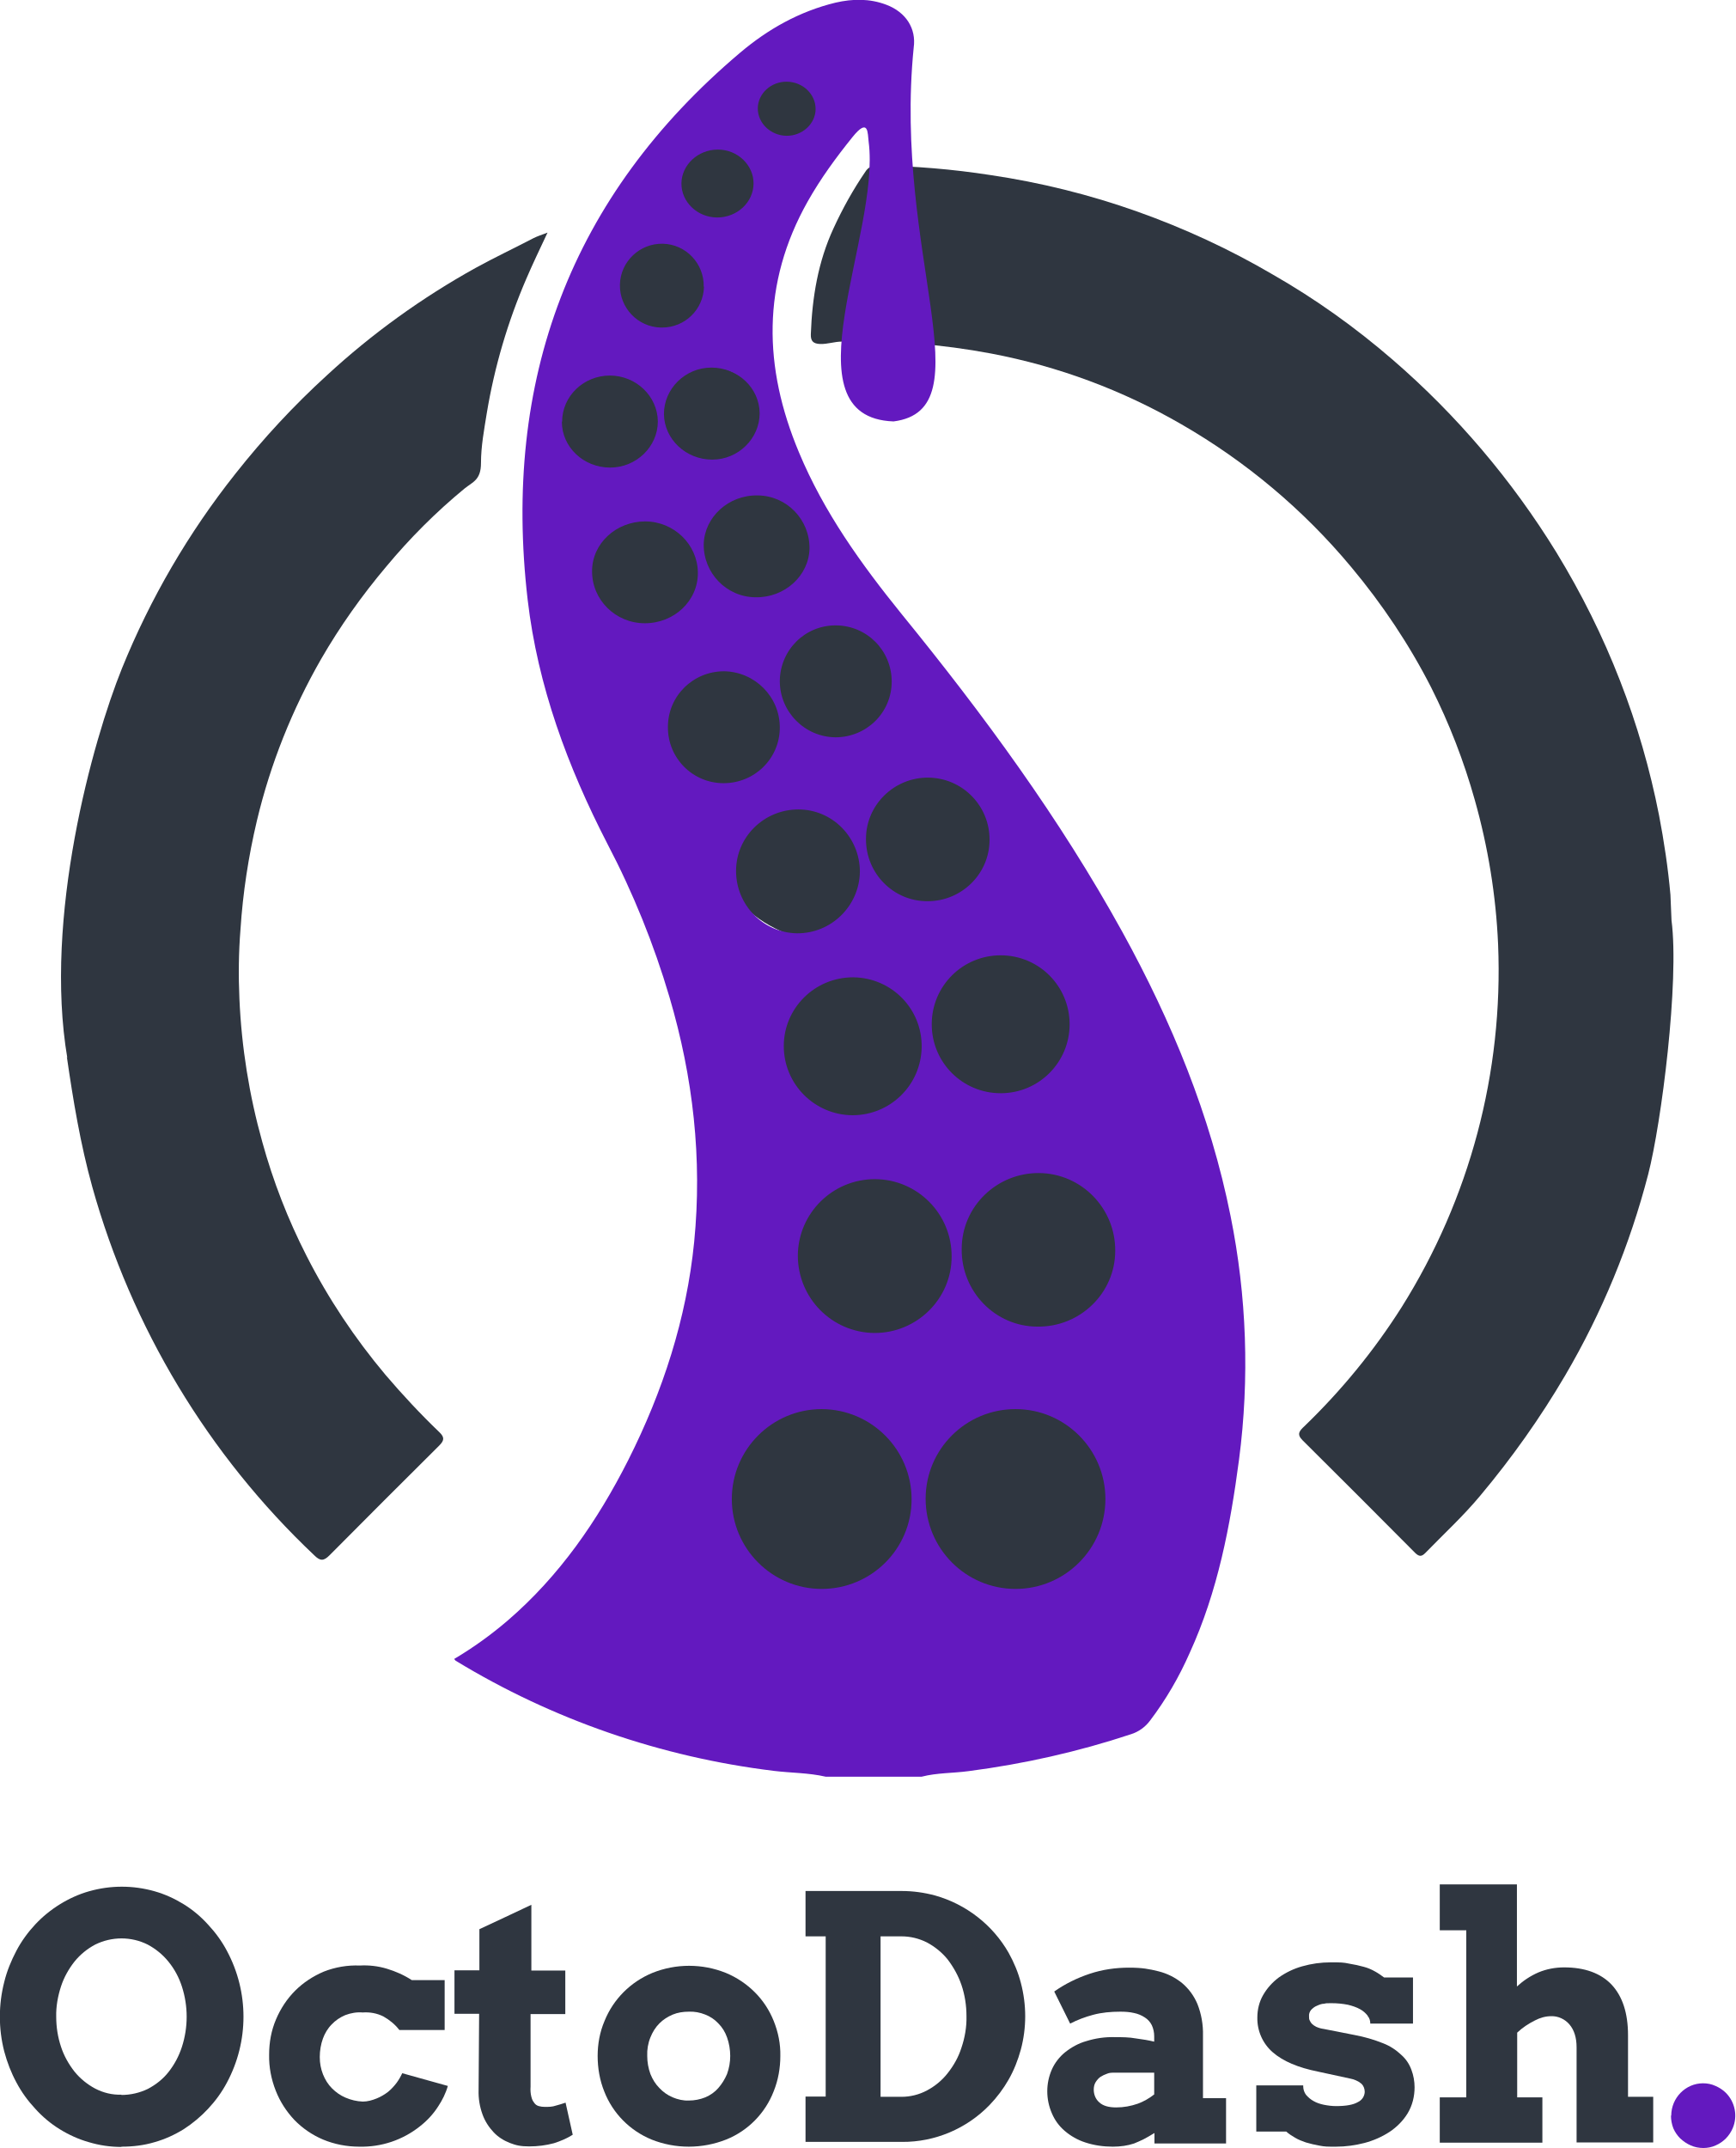
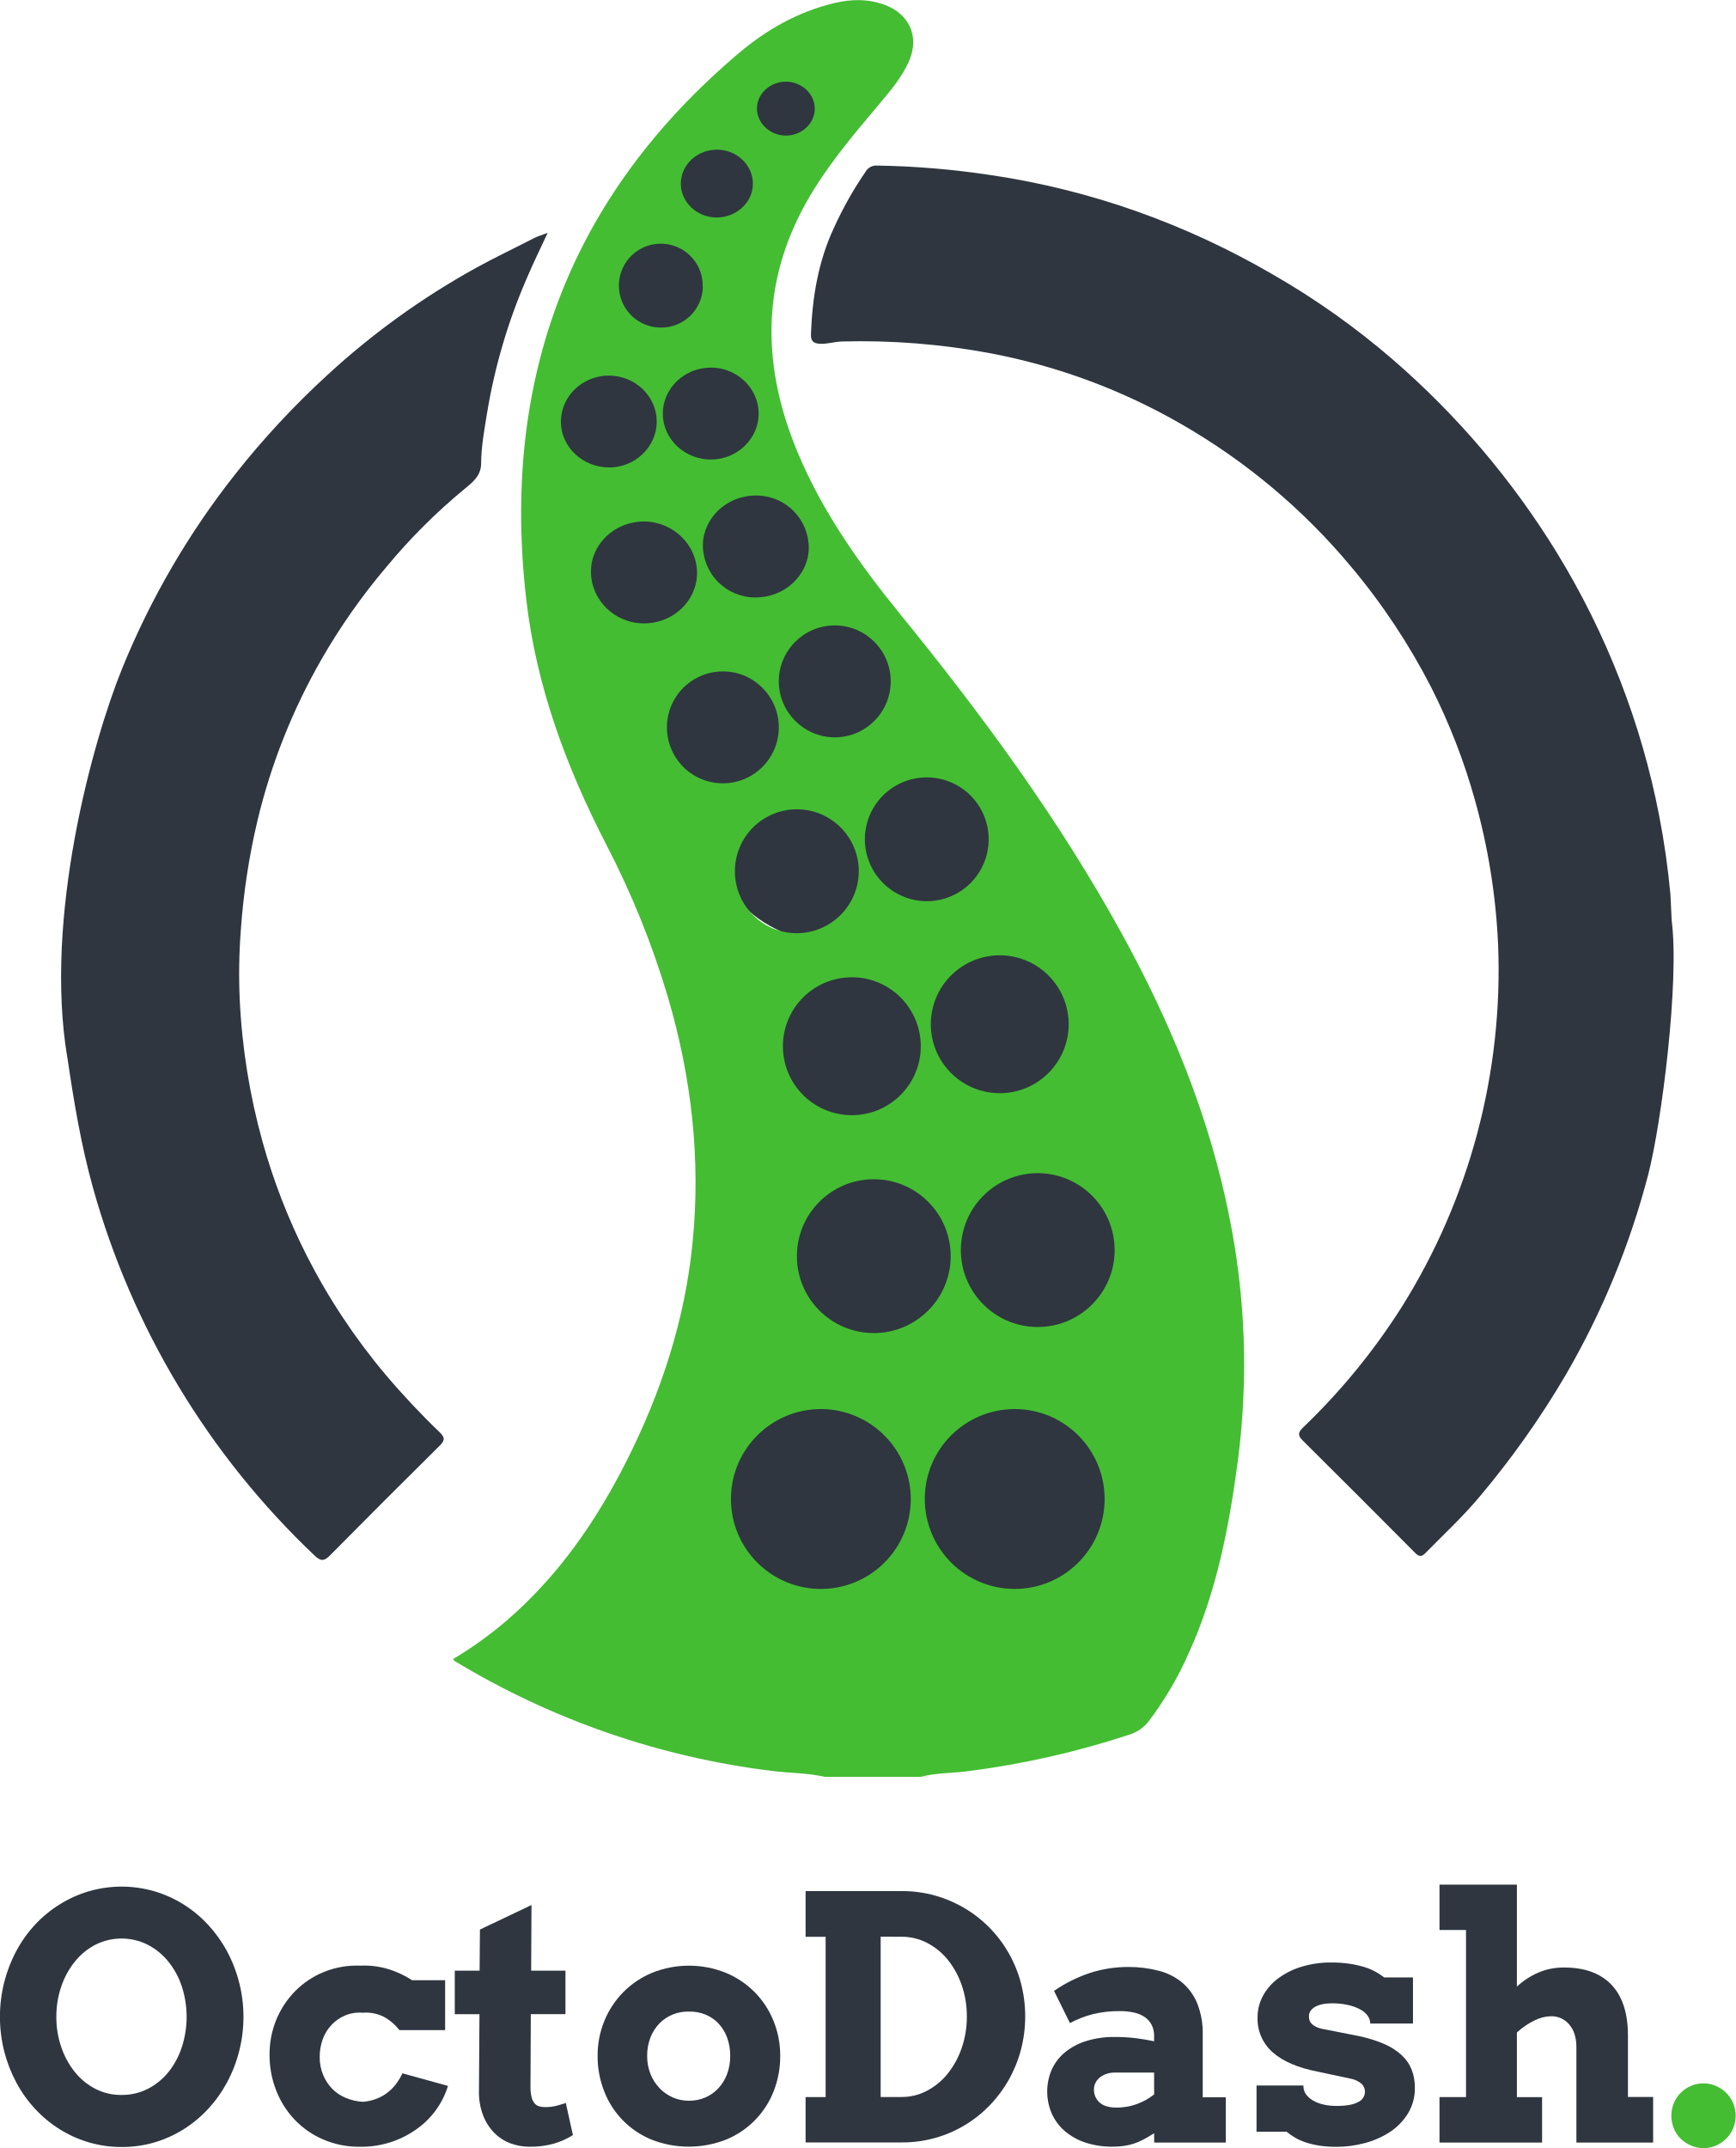
- <svg xmlns="http://www.w3.org/2000/svg" id="Layer_1" version="1.1" viewBox="0 0 654.6 809.9">
-   <defs>
-     <style>
-       .st0 {
-         fill: #2f3640;
-       }
- 
-       .st1 {
-         fill: #6319bf;
-       }
-     </style>
-   </defs>
-   <path class="st0" d="M630.4,347c3,23-3.8,76.5-8.8,95.8-6.9,26.6-17.4,52.1-31.3,75.8-9.4,16-20.1,31.1-32,45.3-6.4,7.7-13.8,14.5-20.8,21.7-1.4,1.4-2.3,1.3-3.7,0-14.2-14.3-28.4-28.5-42.6-42.6-2.3-2.3-1-3.6.7-5.2,14-13.5,26.3-28.5,36.7-44.9,25.7-40.9,38.4-88.5,36.4-136.8-.8-18.5-3.8-36.8-8.8-54.5-4.1-14.6-9.6-28.8-16.4-42.3-8.3-16.3-18.5-31.5-30.2-45.5-18-21.6-39.7-39.8-64-53.8-22.3-12.9-46.5-21.9-71.8-26.7-18.6-3.5-37.4-5-56.3-4.5-2.8,0-5.4,1-8.2.9-2.6-.1-3.6-1.1-3.5-3.7.5-13.8,2.7-27.3,8.6-40,3.4-7.4,7.4-14.6,12-21.3.9-1.5,2.6-2.4,4.3-2.3,14.3.2,28.6,1.4,42.8,3.6,18.9,2.8,37.5,7.4,55.5,13.8,17.7,6.3,34.8,14.2,51,23.7,16.1,9.2,31.2,20,45.2,32.1,24.2,20.9,45,45.4,61.8,72.7,9.4,15.4,17.5,31.6,24,48.4,6.4,16.4,11.3,33.4,14.7,50.7,1.9,9.9,3.4,19.9,4.3,30" />
-   <path class="st0" d="M25.4,399c-9-53,9.5-119.5,20.6-147,10.7-26.4,25.1-51.1,42.8-73.4,10.5-13.3,22-25.7,34.5-37.1,17-15.7,35.9-29.3,56.1-40.5,7.1-3.9,14.5-7.4,21.8-11.2,1.4-.7,2.9-1.2,5.3-2.1-3,6.4-5.6,11.8-8,17.4-7,16.2-12,33.2-14.9,50.6-1,6.3-2.2,12.5-2.2,18.9s-3.1,7.1-6.2,9.6c-10.7,8.8-20.6,18.7-29.5,29.4-9.2,10.9-17.5,22.6-24.6,34.9-10.9,19-19.1,39.5-24.2,60.9-3.2,13.5-5.3,27.2-6.2,41-.7,8.7-.8,17.5-.4,26.3.8,18.2,3.7,36.3,8.6,53.8,4.1,14.9,9.7,29.3,16.7,43,8.2,16.1,18.2,31.1,29.8,44.9,6.4,7.5,13.2,14.8,20.3,21.6,2.1,2,1.8,3.2-.1,5.1-13.8,13.7-27.6,27.5-41.3,41.3-2.2,2.2-3.5,2.3-5.8,0-40-37.8-68.9-85.9-83.7-138.9-4.5-16.2-7.2-32.6-9.6-49.1" />
-   <path class="st0" d="M311.4,49.2c0,7.6-6.9,3.9-15.1,3.8s-14.9,3.6-14.8-4,6.9-23.9,15.1-23.8,14.9,16.4,14.8,24Z" />
-   <path class="st0" d="M343.5,611c-51.3,0-84.1-20-84.1-51.4s37.9-44.6,92-44.6,78,21.7,78,52.6-38.7,43.4-85.9,43.4Z" />
-   <path class="st0" d="M361.4,431c47.1,0,78.1,16,78.1,40.2s-32.9,37.8-83,37.8-75-16.5-75-41,33.6-37,79.9-37Z" />
-   <path class="st0" d="M281.4,386.7c0-23.4,26.7-40.5,64.9-40.7,32.1-.1,67,18.1,63.9,42.6-2.9,23.5-26.5,38.4-67.6,38.4s-61.2-16.3-61.2-40.3h0Z" />
-   <path class="st0" d="M382,319.7c4.4,18.7-25.6,39.6-55.5,38.2-33.6-1.6-55.1-15.6-55-39.5,0-22.6,22.3-37.4,56.2-37.4s54.3,15.4,54.3,38.7h0Z" />
-   <path class="st0" d="M291.8,302c-31,0-50.4-14.4-50.4-37.3s20.3-35.7,52.6-35.7,50.4,14.4,50.4,37.3-20.2,35.7-52.6,35.7h0Z" />
-   <path class="st0" d="M262.5,244c-29.2,0-48.1-13-48.1-32.9s18.2-32.1,48.7-32.1,47.4,13.3,47.3,33.5c0,19.4-18.6,31.5-47.9,31.5Z" />
-   <path class="st0" d="M290.4,159.2c0,14.6-16.9,23.9-43.1,23.8-24.5,0-41-9.8-40.9-24.2,0-14.6,16.9-23.9,43.1-23.8,24.5,0,41,9.8,40.9,24.2Z" />
-   <path class="st0" d="M251,128c-12.9,0-19.6-7.5-19.6-21.7s6.7-21.4,20.8-21.3c12.6,0,19.3,7.8,19.2,22.2-.1,13.7-7.2,20.9-20.4,20.8Z" />
-   <path class="st0" d="M271.3,85.2c-12.1,0-17-12.4-16.7-20.6.2-7.3,7.3-11.5,18.9-11.2,10.7.2,17,4.6,16.9,12,0,8-7.3,20-19.1,19.9h0Z" />
-   <path class="st1" d="M464.1,458.5c-7.6-38-22.2-73.3-40.8-107.1-23.6-42.8-52.4-82-83.2-119.8-15.3-18.9-29.4-38.5-38.8-61.1-13.4-32-14.1-63.6,3.3-94.5,4.9-8.7,10.7-16.6,16.9-24.3s5.7-1.3,6.1,1.7c4.6,34.9-31.8,104,9.4,105.5,35-4.5-.2-63.3,7.6-141h0c1-7.1-2.9-13.3-10.3-16.1-6.3-2.4-12.7-2.3-19.2-.8-13.6,3.3-25.5,10-36,18.9-64,54.1-89.7,123.5-80.1,206.2,3.8,32.6,15.1,63,30.1,92.1,9.7,18.5,17.5,37.8,23.4,57.8,8.9,30.2,12.4,60.9,9.3,92.3-2.9,29-11.8,56.3-24.9,82.3-11.6,22.9-25.9,43.6-45.4,60.4-6.3,5.4-13.1,10.3-20.2,14.5.3.4.4.6.6.7,36.5,22.2,77.4,36.3,119.9,41.5,6.5.8,13.1.7,19.6,2.2h36.2c5.8-1.5,11.8-1.3,17.7-2.1,20.8-2.7,41.3-7.3,61.2-13.9,2.9-.9,5.4-2.7,7.2-5.1,6-7.9,11-16.5,15-25.6,10.6-23.2,15.3-47.9,18.6-72.9,4-30.6,2.9-61.6-3.2-91.8ZM403.4,386.2c0,14.3-11.5,25.9-25.8,26h-.2c-14.4,0-26-11.6-26-26s11.6-26,26-26,26,11.6,26,26ZM350.1,293.2c12.8.1,23.2,10.6,23.1,23.5,0,12.8-10.6,23.2-23.5,23.1h0c-12.8,0-23.1-10.5-23.1-23.3v-.2c0-12.8,10.6-23.2,23.5-23.1ZM321.7,368.5h.2c14.4.2,25.9,11.9,25.7,26.3-.2,14.3-11.8,25.7-26.1,25.7-14.3-.1-25.9-11.7-25.9-26.1,0-14.3,11.7-25.9,26.1-25.9ZM277.6,328.4c0-12.9,10.6-23.2,23.5-23.2,12.9,0,23.2,10.6,23.2,23.5-.2,12.9-10.8,23.3-23.7,23.2-12.8-.2-23-10.7-23-23.5ZM336.3,257c0,11.7-9.5,21-21.2,21h0c-11.6-.1-21-9.6-21-21.2.1-11.7,9.5-21.1,21.2-21s21,9.5,21,21.2ZM305.3,206.8c-.2,10.3-9.4,18.6-20.3,18.4h-.1c-10.9-.1-19.6-9.1-19.5-20,.3-10.3,9.4-18.6,20.3-18.4h.1c10.9.1,19.6,9.1,19.5,20ZM250.4,156.1c0-9.5,8-17.5,17.9-17.5,10,0,18.1,7.7,18.2,17.2,0,9.5-8,17.5-17.9,17.5s-18.1-7.7-18.2-17.2ZM296.8,30.8c6,.1,10.8,4.7,10.8,10.3s-5.1,10.2-11,10.1c-5.9-.1-10.8-4.7-10.8-10.3s5-10.2,11-10.1ZM270.8,56.4h0c7.4,0,13.5,5.9,13.4,12.9-.1,7-6.2,12.7-13.7,12.7s-13.6-5.9-13.5-12.9,6.3-12.7,13.7-12.7ZM250,91.9c8.7.2,15.6,7.5,15.4,16.2h.1c-.2,8.6-7.2,15.4-15.8,15.4h-.5c-8.7-.2-15.6-7.5-15.4-16.2s7.5-15.6,16.2-15.4ZM212,159c0-9.6,8.1-17.4,18-17.4s18,7.8,18.1,17.3c0,9.5-8.1,17.4-18,17.4h0c-10,0-18.2-7.7-18.2-17.3ZM223.3,215.3c0-10.4,9.1-18.7,20-18.7h0c10.9,0,19.8,8.7,19.9,19.3.1,10.6-8.9,19.1-20,19.1s-20-8.9-19.9-19.7ZM251.9,274.1c0-11.7,9.5-21,21.2-21h0c11.6.2,21,9.6,21,21.2,0,11.7-9.5,21-21.2,21-11.7,0-21.1-9.5-21-21.2ZM309.9,599.1c-18.7,0-33.9-15.2-33.9-33.9s15.2-33.9,33.9-33.9h0c18.8.1,33.9,15.3,33.9,34s-15.2,33.8-33.9,33.8ZM329.7,502.6h0c-16-.2-28.8-13.2-28.8-29.2.1-16,13.2-28.9,29.2-28.8,16,.1,28.9,13.2,28.8,29.2,0,16-13.2,28.9-29.2,28.8ZM383,599.1h0c-18.8,0-33.9-15.3-33.9-34s15.2-33.8,33.9-33.8,33.9,15.2,33.9,33.9-15.2,33.9-33.9,33.9ZM391.3,500.2c-16,0-28.8-13.3-28.6-29.3,0-16,13.3-28.8,29.3-28.6,15.9.2,28.7,13.3,28.6,29.3,0,16-13.3,28.8-29.3,28.6Z" />
-   <path class="st0" d="M45.8,809.5c-4.2,0-8.3-.6-12.3-1.8-3.9-1.1-7.6-2.8-11-4.9-3.4-2.1-6.5-4.7-9.2-7.7-2.8-3-5.2-6.3-7.1-9.9-2-3.7-3.5-7.6-4.6-11.7-2.2-8.6-2.2-17.6,0-26.2,1-4.1,2.6-8,4.6-11.8,1.9-3.6,4.3-6.9,7.1-9.9,2.7-2.9,5.9-5.5,9.3-7.6s7.1-3.8,11-4.9c8.1-2.3,16.6-2.3,24.7,0,3.9,1.1,7.6,2.8,11,4.9,3.4,2.1,6.5,4.7,9.2,7.7,2.8,3,5.2,6.3,7.1,9.9,8.3,15.5,8.3,34.1,0,49.6-1.9,3.6-4.3,6.9-7.1,9.9-2.7,2.9-5.8,5.5-9.2,7.7-3.4,2.1-7.1,3.8-11,4.9-4,1.2-8.2,1.7-12.4,1.7h-.1ZM45.8,789.9c3.5,0,6.9-.8,10-2.3,3-1.6,5.7-3.7,7.8-6.4,2.2-2.8,3.9-6,5-9.4,2.4-7.4,2.4-15.4,0-22.8-1.1-3.4-2.8-6.6-5.1-9.4-2.1-2.6-4.8-4.8-7.8-6.4-6.2-3.1-13.5-3.1-19.8,0-3,1.6-5.6,3.7-7.8,6.4-2.2,2.8-4,6-5.1,9.4-1.2,3.7-1.9,7.6-1.8,11.4,0,3.9.6,7.7,1.8,11.3,1.1,3.4,2.9,6.6,5.1,9.4,2.1,2.6,4.8,4.8,7.8,6.4,3.1,1.6,6.4,2.4,9.9,2.3h0Z" />
-   <path class="st0" d="M150.6,765.4c-1.6-2.1-3.7-3.8-6-5.1-2.4-1.2-5.1-1.7-7.8-1.5-2.2-.2-4.5.2-6.6,1-1.9.8-3.7,2-5.1,3.5-1.5,1.5-2.6,3.4-3.3,5.3-.8,2.2-1.2,4.6-1.2,7s.4,4.4,1.2,6.5c.8,2,1.9,3.8,3.4,5.3s3.2,2.7,5.1,3.5c2.1.9,4.2,1.4,6.5,1.5,1.8,0,3.6-.5,5.3-1.2,1.5-.6,3-1.5,4.3-2.5,1.2-1,2.3-2.2,3.2-3.4.8-1.1,1.5-2.3,2.1-3.6l17.2,4.8c-.8,2.8-2.1,5.4-3.7,7.8-1.8,2.8-4.1,5.3-6.8,7.4-6.5,5.2-14.6,7.9-22.9,7.7-4.7,0-9.4-.9-13.7-2.7-4-1.7-7.7-4.2-10.8-7.4-3-3.2-5.4-6.9-7-11-1.7-4.3-2.6-8.9-2.5-13.6,0-4.6.8-9.1,2.6-13.3,1.7-4,4.1-7.7,7.2-10.8s6.8-5.5,10.8-7.2c4.3-1.7,9-2.5,13.6-2.3,3.4-.2,6.9.2,10.2,1.2s6.5,2.4,9.4,4.3h12.4v18.8h-17.2.1Z" />
-   <path class="st0" d="M200.3,743h12.9v16.4h-13.1v27.4c-.1,1.3,0,2.6.3,3.8s.6,1.6,1.1,2.3c.4.6,1,1,1.7,1.2s1.5.3,2.3.3c1.4,0,2.8,0,4.2-.5,1.2-.3,2.4-.7,3.6-1.1l2.7,12.1c-2.2,1.4-4.6,2.4-7.1,3.2-3,.8-6.1,1.2-9.3,1.2s-5-.4-7.3-1.3c-2.3-.9-4.4-2.2-6.1-4-1.8-1.9-3.3-4.2-4.2-6.7-1.1-3-1.6-6.1-1.5-9.3l.2-28.7h-9.3v-16.4h9.4v-15.5c.1,0,19.6-9.2,19.6-9.2v24.8h0Z" />
-   <path class="st0" d="M225.4,775.2c0-4.5.8-9,2.6-13.2,3.3-8.2,9.8-14.7,18-18.1,8.9-3.6,18.9-3.6,27.8,0,4.1,1.7,7.8,4.2,10.9,7.3s5.5,6.8,7.1,10.8c1.7,4.2,2.6,8.7,2.5,13.2,0,4.5-.8,9.1-2.5,13.3-3.2,8.3-9.7,14.9-17.9,18.2-9.1,3.6-19.2,3.6-28.2,0-8.2-3.4-14.6-9.9-17.8-18.1-1.7-4.2-2.5-8.8-2.5-13.4ZM244.1,775.2c0,2.3.4,4.6,1.2,6.8.8,2,1.9,3.8,3.4,5.3,1.4,1.5,3.1,2.7,5,3.5s4,1.3,6.1,1.2c2.1,0,4.2-.4,6.2-1.2,1.9-.8,3.6-2,4.9-3.5,1.4-1.6,2.5-3.4,3.3-5.3.8-2.2,1.2-4.5,1.2-6.8s-.4-4.8-1.2-7c-.7-2-1.8-3.8-3.3-5.3-1.4-1.5-3.1-2.6-4.9-3.3-2-.8-4.1-1.2-6.2-1.1-2.1,0-4.2.3-6.1,1.1-1.9.8-3.6,1.9-5,3.3-1.5,1.5-2.6,3.3-3.4,5.3-.9,2.2-1.3,4.6-1.2,7h0Z" />
-   <path class="st0" d="M303.8,713h36.4c4.2,0,8.4.6,12.5,1.7,11.7,3.3,21.7,11.1,27.7,21.6,2,3.6,3.6,7.4,4.6,11.3,2.2,8.3,2.2,17,0,25.2-1.1,4-2.6,7.8-4.6,11.3s-4.4,6.7-7.2,9.6c-8.6,8.9-20.6,14-33,13.9h-36.4v-17.1h7.6v-60.4h-7.6v-17.2h0ZM332.1,730.2v60.4h7.9c3.3,0,6.6-.8,9.6-2.4,3-1.6,5.7-3.8,7.8-6.5,2.3-2.9,4.1-6.1,5.2-9.6,1.3-3.8,2-7.9,1.9-11.9,0-4-.6-8-1.9-11.8-1.2-3.5-3-6.7-5.2-9.6-2.1-2.6-4.8-4.8-7.8-6.4-3-1.5-6.2-2.3-9.6-2.3h-7.9Z" />
-   <path class="st0" d="M435.3,804.3c-1.5.9-2.8,1.7-4,2.3s-2.4,1.1-3.6,1.6c-1.2.4-2.5.7-3.8.9-1.4.2-2.8.3-4.2.3-3.5,0-7.1-.5-10.4-1.6-2.8-.9-5.5-2.4-7.8-4.4-2.1-1.8-3.7-4-4.8-6.6-2.3-5.3-2.3-11.3,0-16.5,1.1-2.5,2.9-4.8,5-6.5,2.4-1.9,5.1-3.4,8-4.2,3.5-1.1,7.1-1.6,10.7-1.5,2.7,0,5.4,0,8.1.5,2.4.3,4.7.7,6.8,1.2v-2c0-1.5-.3-2.9-.9-4.2-.6-1.2-1.5-2.2-2.6-2.9-1.2-.8-2.6-1.4-4.1-1.7-1.7-.4-3.4-.5-5.2-.5-3.5,0-7,.3-10.3,1.2-3,.8-5.9,1.9-8.6,3.3l-6-12.1c4.1-2.9,8.6-5.1,13.4-6.7,4.8-1.6,9.8-2.3,14.8-2.3s7.6.5,11.2,1.4c3.2.8,6.2,2.3,8.8,4.4,2.5,2.1,4.5,4.8,5.8,7.9,1.5,3.8,2.2,7.8,2.1,11.9v23.6h8.7v17.1h-27v-3.9h-.1ZM421,794.6c2.8,0,5.5-.5,8.1-1.4,2.2-.8,4.3-2,6.2-3.5v-8.2h-15c-1,0-1.9,0-2.8.4-.9.3-1.7.7-2.5,1.2-.7.5-1.3,1.2-1.8,2s-.7,1.8-.7,2.8c0,1.8.7,3.6,2.1,4.8,1.4,1.3,3.5,1.9,6.4,1.9h0Z" />
-   <path class="st0" d="M515.8,760c-.8-1-1.7-1.8-2.8-2.4-1.4-.8-3-1.3-4.6-1.7-2-.4-4.1-.6-6.2-.6s-1.9,0-2.8.2c-1,0-1.9.4-2.8.8-.8.3-1.5.9-2.1,1.5-.6.7-.9,1.6-.8,2.5,0,.5,0,1,.2,1.4.2.5.5.9.8,1.3.5.5,1.1.9,1.7,1.2.9.4,1.9.7,2.8.8l11.7,2.3c3.7.7,7.2,1.7,10.7,3.1,2.6,1,4.9,2.5,6.9,4.4,1.7,1.5,3,3.4,3.8,5.6.8,2.1,1.2,4.4,1.2,6.6,0,3.4-.8,6.8-2.6,9.8-1.7,2.8-4.1,5.2-6.8,7-2.9,1.9-6.1,3.3-9.5,4.2-3.5.9-7.1,1.4-10.7,1.4s-4.2,0-6.3-.4c-1.7-.3-3.4-.7-5.1-1.2-1.4-.5-2.8-1-4.1-1.8-1.2-.7-2.3-1.4-3.3-2.3h-11.3v-17.4h17.7v.4c0,1.1.4,2.3,1.1,3.2.8.9,1.7,1.7,2.8,2.3,1.2.7,2.5,1.1,3.9,1.4,1.5.3,3.1.5,4.6.5,3.8,0,6.5-.5,8.2-1.5,1.5-.7,2.5-2.1,2.6-3.8,0-1.2-.4-2.3-1.2-3.1-1.3-1.1-2.8-1.7-4.4-2l-12-2.6c-7.5-1.5-13.2-3.9-17.1-7.3-3.8-3.3-5.9-8.1-5.8-13.1,0-3,.7-5.9,2.2-8.5s3.5-4.8,5.9-6.6c2.7-1.9,5.6-3.3,8.8-4.2,3.5-1,7.1-1.5,10.8-1.5s4.7,0,7,.5c1.9.3,3.7.7,5.5,1.2,1.5.4,2.9,1,4.3,1.8,1.1.6,2.2,1.4,3.3,2.2h10.9v17.4h-16.1c0-1.1-.3-2.1-1-2.9h0Z" />
-   <path class="st0" d="M542.9,710.5h29.2v38.5c2.4-2.2,5.1-4,8.1-5.3,3.1-1.3,6.4-1.9,9.7-1.9,7.8,0,13.8,2.2,17.9,6.5,4.1,4.4,6.2,10.7,6.2,19.1v23.2h9.5v17.2h-28.9v-35.9c0-3.6-.9-6.5-2.7-8.6-1.7-2-4.3-3.2-6.9-3.1-2.1,0-4.2.6-6.1,1.6-2.4,1.2-4.7,2.7-6.7,4.6v24.4h9.5v17.1h-38.7v-17.1h10v-63h-10v-17.3h0Z" />
-   <path class="st1" d="M630.3,797.7c0-6.7,5.4-12.2,12-12.2h0c1.6,0,3.2.3,4.7,1,1.4.6,2.8,1.5,3.9,2.6,3.5,3.5,4.5,8.8,2.6,13.3-.6,1.4-1.5,2.8-2.6,3.9-1.1,1.1-2.4,2-3.8,2.6-1.5.7-3.1,1-4.7,1s-3.3-.3-4.8-1c-1.4-.6-2.7-1.5-3.9-2.6-1.1-1.1-2-2.4-2.6-3.8-.6-1.5-.9-3.2-.9-4.8h0Z" />
+ <svg xmlns="http://www.w3.org/2000/svg" viewBox="0 0 654.56 809.86">
+   <path fill="#2f3640" d="M634.56,347c3,23-3.82,76.48-8.84,95.84a301.46,301.46,0,0,1-31.26,75.8,332,332,0,0,1-32,45.26c-6.41,7.74-13.8,14.55-20.83,21.71-1.4,1.43-2.33,1.33-3.69,0Q516.67,564.21,495.3,543c-2.34-2.31-1-3.6.67-5.2a243.43,243.43,0,0,0,36.73-44.93A238.91,238.91,0,0,0,569.1,356.1a241.7,241.7,0,0,0-8.76-54.54,232.51,232.51,0,0,0-16.41-42.3,243.63,243.63,0,0,0-30.22-45.54,237.26,237.26,0,0,0-64-53.77,229.8,229.8,0,0,0-71.79-26.7,264.82,264.82,0,0,0-56.3-4.5c-2.76.06-5.39,1-8.19.86-2.63-.1-3.57-1.1-3.47-3.65.52-13.85,2.73-27.34,8.64-40a138.16,138.16,0,0,1,12-21.28,4.62,4.62,0,0,1,4.31-2.26A319.27,319.27,0,0,1,377.67,66,292.64,292.64,0,0,1,433.2,79.82a303.22,303.22,0,0,1,51,23.7,289.28,289.28,0,0,1,45.21,32.06,311.82,311.82,0,0,1,61.76,72.65,299.59,299.59,0,0,1,24,48.44,294.81,294.81,0,0,1,14.65,50.73,299.91,299.91,0,0,1,4.29,30" transform="translate(-4.13)" />
+   <path fill="#2f3640" d="M29.56,399c-9-53,9.49-119.52,20.65-147A301.14,301.14,0,0,1,93,178.58a317.5,317.5,0,0,1,34.51-37.11A288.52,288.52,0,0,1,183.64,101c7.15-3.94,14.52-7.41,21.76-11.16,1.39-.72,2.93-1.16,5.28-2.06-3,6.38-5.63,11.83-8,17.4a214.85,214.85,0,0,0-14.87,50.59c-1,6.28-2.21,12.54-2.23,18.92,0,4.57-3.08,7.07-6.16,9.57a219.87,219.87,0,0,0-29.46,29.37,233.45,233.45,0,0,0-24.57,34.93,229,229,0,0,0-24.17,60.88,256.44,256.44,0,0,0-6.25,41,217.18,217.18,0,0,0-.44,26.29,242.77,242.77,0,0,0,8.63,53.81,233,233,0,0,0,16.71,43,235.79,235.79,0,0,0,29.82,44.92A285.32,285.32,0,0,0,170,540.06c2.13,2.05,1.8,3.17-.12,5.07q-20.76,20.54-41.3,41.3c-2.15,2.17-3.48,2.31-5.78.09A303.25,303.25,0,0,1,39.14,447.64c-4.49-16.16-7.21-32.6-9.63-49.14" transform="translate(-4.13)" />
+   <path fill="#2f3640" d="M315.48,49.2c-.07,7.62-6.88,3.86-15.06,3.8s-14.9,3.56-14.83-4.05,6.93-23.86,15.08-23.8S315.55,41.57,315.48,49.2Z" transform="translate(-4.13)" />
+   <path fill="#2f3640" d="M347.68,611c-51.34,0-84.12-20-84.11-51.4,0-26.24,37.92-44.61,92.05-44.6,45.78,0,78,21.73,77.95,52.56C433.53,591.46,394.91,611,347.68,611Z" transform="translate(-4.13)" />
+   <path fill="#2f3640" d="M365.49,431c47.08,0,78.09,16,78.08,40.22,0,22.82-32.91,37.8-83,37.78-44.81,0-75-16.52-75-41C285.59,446.56,319.2,431,365.49,431Z" transform="translate(-4.13)" />
+   <path fill="#2f3640" d="M285.56,386.69c0-23.36,26.74-40.55,64.89-40.69,32.07-.12,67,18.07,63.92,42.6-2.92,23.46-26.52,38.42-67.6,38.4C310.33,427,285.56,410.68,285.56,386.69Z" transform="translate(-4.13)" />
+   <path fill="#2f3640" d="M386.13,319.69c4.41,18.73-25.65,39.64-55.53,38.25-33.61-1.57-55.09-15.56-55-39.55.05-22.62,22.29-37.41,56.22-37.38C364.6,281,386.15,296.37,386.13,319.69Z" transform="translate(-4.13)" />
+   <path fill="#2f3640" d="M295.91,302c-31.05,0-50.39-14.36-50.35-37.31,0-22,20.26-35.71,52.65-35.69,31.05,0,50.39,14.36,50.35,37.31C348.52,288.32,328.31,302,295.91,302Z" transform="translate(-4.13)" />
+   <path fill="#2f3640" d="M266.66,244c-29.24,0-48.13-13-48.1-32.91,0-20.17,18.21-32.15,48.67-32.09,28.69.06,47.41,13.3,47.33,33.46C314.48,231.88,296,244,266.66,244Z" transform="translate(-4.13)" />
+   <path fill="#2f3640" d="M294.56,159.2c0,14.56-16.93,23.89-43.08,23.79-24.53-.09-41-9.81-40.92-24.2,0-14.56,16.93-23.89,43.08-23.79C278.17,135.09,294.6,144.81,294.56,159.2Z" transform="translate(-4.13)" />
+   <path fill="#2f3640" d="M255.15,128c-12.88-.05-19.63-7.54-19.59-21.74,0-14.59,6.7-21.38,20.82-21.26,12.61.11,19.3,7.85,19.18,22.19C275.44,120.87,268.39,128.06,255.15,128Z" transform="translate(-4.13)" />
+   <path fill="#2f3640" d="M275.46,85.25c-12.15-.11-17-12.44-16.74-20.62.25-7.29,7.27-11.46,18.91-11.25,10.73.2,17,4.61,16.93,12C294.54,73.38,287.24,85.36,275.46,85.25Z" transform="translate(-4.13)" />
+   <path fill="#44bd32" d="M315.2,669.93c-6.46-1.49-13.1-1.39-19.64-2.2A301.83,301.83,0,0,1,175.6,626.26c-.18-.11-.29-.34-.62-.73a147.59,147.59,0,0,0,20.14-14.45c19.53-16.82,33.84-37.52,45.36-60.37,13.11-26,22-53.27,24.85-82.31,3.11-31.37-.41-62.12-9.27-92.31a325.54,325.54,0,0,0-23.35-57.78c-15-29.08-26.31-59.49-30.09-92.1C193,143.47,218.79,74.13,282.8,20c10.49-8.88,22.43-15.63,36-18.85,6.49-1.54,12.88-1.64,19.24.78,9,3.42,12.78,11.81,9.07,20.71-2.7,6.48-7.29,11.68-11.73,17-9.78,11.63-19.6,23.2-27.1,36.53-17.41,30.95-16.66,62.49-3.3,94.48,9.44,22.58,23.45,42.25,38.79,61.1,30.78,37.82,59.61,77,83.19,119.84,18.6,33.79,33.21,69.09,40.76,107.1A280.25,280.25,0,0,1,471,550.41c-3.3,25-8,49.7-18.58,72.89a126.61,126.61,0,0,1-15,25.56,14.45,14.45,0,0,1-7.19,5.09A325.33,325.33,0,0,1,369,667.81c-5.89.75-11.88.58-17.67,2.12Zm71.61-70.85a33.91,33.91,0,1,0-33.92-34A33.94,33.94,0,0,0,386.81,599.08Zm-73.09-67.82a33.91,33.91,0,1,0,33.89,34A34,34,0,0,0,313.72,531.25Zm19.74-28.65a29,29,0,1,0-28.8-29.14A29,29,0,0,0,333.45,502.6Zm62.38-60.29a29,29,0,1,0,28.65,29.28A29.06,29.06,0,0,0,395.83,442.31Zm-70.37-73.86a26,26,0,1,0,25.91,26.28A26,26,0,0,0,325.46,368.45Zm81.69,17.71a26,26,0,1,0-25.8,26A26,26,0,0,0,407.15,386.16Zm-53.72-46.38a23.35,23.35,0,1,0-23.15-23.36A23.42,23.42,0,0,0,353.43,339.78ZM328,328.66a23.36,23.36,0,1,0-23.71,23.19A23.46,23.46,0,0,0,328,328.66ZM318.84,278a21.1,21.1,0,1,0-21-21.14A21.15,21.15,0,0,0,318.84,278Zm-42-24.86a21.1,21.1,0,1,0,21,21.12A21.13,21.13,0,0,0,276.87,253.13Zm12.65-66.31c-10.89-.2-20,8.11-20.29,18.43a19.77,19.77,0,0,0,19.64,20c10.93.16,20.06-8.14,20.3-18.43A19.77,19.77,0,0,0,289.52,186.82ZM247,196.61c-10.92,0-19.9,8.34-20,18.71-.13,10.78,8.84,19.67,19.91,19.72S267,226.53,267,216,258,196.66,247,196.61Zm25-58c-9.93.07-18,8-17.91,17.49s8.3,17.23,18.25,17.16,18-8,17.9-17.49S282,138.52,272.06,138.59Zm-38.2,37.64c9.94,0,18.05-7.86,18-17.38s-8.2-17.3-18.14-17.26-18,7.84-18,17.38S223.91,176.26,233.86,176.23Zm35.34-68.15a15.81,15.81,0,1,0-15.75,15.4A15.68,15.68,0,0,0,269.2,108.08Zm5.42-51.66c-7.45-.06-13.62,5.67-13.68,12.69S266.95,82,274.38,82,288,76.38,288.06,69.35,282.07,56.48,274.62,56.42ZM311.4,41.05c.05-5.57-4.84-10.21-10.81-10.26s-11,4.54-11,10.07,4.86,10.21,10.82,10.26S311.35,46.61,311.4,41.05Z" transform="translate(-4.13)" />
+   <path fill="#2f3640" d="M49.94,809.48a42.92,42.92,0,0,1-12.31-1.75,44.51,44.51,0,0,1-11-4.94,45.65,45.65,0,0,1-9.25-7.66,47.51,47.51,0,0,1-7.09-9.94,52.61,52.61,0,0,1-4.56-11.72,53.44,53.44,0,0,1,0-26.16,52.49,52.49,0,0,1,4.56-11.75,47.56,47.56,0,0,1,7.09-9.94A45.68,45.68,0,0,1,26.66,718a44.55,44.55,0,0,1,11-4.94,44.3,44.3,0,0,1,24.66,0,44.44,44.44,0,0,1,11,4.94,45.73,45.73,0,0,1,9.25,7.66,48.54,48.54,0,0,1,7.13,9.94,52.39,52.39,0,0,1,0,49.63,48.48,48.48,0,0,1-7.12,9.94,45.7,45.7,0,0,1-9.25,7.66,44.4,44.4,0,0,1-11,4.94A43.25,43.25,0,0,1,49.94,809.48Zm0-19.62a21.37,21.37,0,0,0,10-2.34,24.17,24.17,0,0,0,7.78-6.37,29.8,29.8,0,0,0,5-9.37,37,37,0,0,0,0-22.78,29.86,29.86,0,0,0-5.09-9.41,24.61,24.61,0,0,0-7.78-6.37,22,22,0,0,0-19.75,0,24.26,24.26,0,0,0-7.75,6.38A30.69,30.69,0,0,0,27.22,749a35,35,0,0,0-1.84,11.44,34.53,34.53,0,0,0,1.84,11.34,30.76,30.76,0,0,0,5.09,9.38,24.26,24.26,0,0,0,7.75,6.38A21.05,21.05,0,0,0,49.94,789.86Z" transform="translate(-4.13)" />
+   <path fill="#2f3640" d="M154.75,765.42a18.78,18.78,0,0,0-6-5.09,14.91,14.91,0,0,0-7.81-1.47,14.26,14.26,0,0,0-6.59,1,15.16,15.16,0,0,0-5.12,3.5,15.8,15.8,0,0,0-3.34,5.34,19.32,19.32,0,0,0-1.19,7,17,17,0,0,0,1.25,6.5,16.33,16.33,0,0,0,3.41,5.28,15.37,15.37,0,0,0,5.13,3.47,20.23,20.23,0,0,0,6.47,1.5,18.39,18.39,0,0,0,5.34-1.22,16.38,16.38,0,0,0,4.28-2.5,17.29,17.29,0,0,0,3.22-3.44,21.45,21.45,0,0,0,2.09-3.59l17.19,4.75a29.76,29.76,0,0,1-3.66,7.81,30.81,30.81,0,0,1-6.75,7.41,35.81,35.81,0,0,1-22.91,7.72,33.94,33.94,0,0,1-13.69-2.72,32.91,32.91,0,0,1-10.75-7.41,33.94,33.94,0,0,1-7-11,36.1,36.1,0,0,1-2.53-13.56,34,34,0,0,1,2.59-13.34,33.59,33.59,0,0,1,7.16-10.75,32.27,32.27,0,0,1,10.84-7.16A32.82,32.82,0,0,1,140,741.11a31,31,0,0,1,10.19,1.19,35.39,35.39,0,0,1,9.38,4.31H172v18.81Z" transform="translate(-4.13)" />
+   <path fill="#2f3640" d="M204.44,743h12.94v16.38H204.31l-.12,27.38a16,16,0,0,0,.38,3.84,6,6,0,0,0,1.09,2.34,3.57,3.57,0,0,0,1.72,1.19,7.74,7.74,0,0,0,2.31.31,16.81,16.81,0,0,0,4.19-.47q1.81-.47,3.63-1.09L220.19,805a29.28,29.28,0,0,1-7.09,3.19,32.13,32.13,0,0,1-9.28,1.19,20.4,20.4,0,0,1-7.28-1.31,16.86,16.86,0,0,1-6.09-4,19.31,19.31,0,0,1-4.19-6.66,24.67,24.67,0,0,1-1.5-9.31l.19-28.69h-9.31V743H185l.13-15.5,19.44-9.25Z" transform="translate(-4.13)" />
+   <path fill="#2f3640" d="M229.5,775.17a34.27,34.27,0,0,1,2.56-13.25,33.1,33.1,0,0,1,18-18.12,37.24,37.24,0,0,1,27.78,0,33.48,33.48,0,0,1,10.91,7.31,33.06,33.06,0,0,1,7.09,10.81,34.65,34.65,0,0,1,2.53,13.25,35.67,35.67,0,0,1-2.47,13.28A32.39,32.39,0,0,1,278,806.67a38.46,38.46,0,0,1-28.25,0A32.18,32.18,0,0,1,232,788.52,35.82,35.82,0,0,1,229.5,775.17Zm18.69,0a17.92,17.92,0,0,0,1.25,6.78,16.63,16.63,0,0,0,3.41,5.34,15.49,15.49,0,0,0,5,3.5,15,15,0,0,0,6.09,1.25,15.47,15.47,0,0,0,6.16-1.22,14.45,14.45,0,0,0,4.94-3.47,16.35,16.35,0,0,0,3.28-5.34,19,19,0,0,0,1.19-6.84,19.6,19.6,0,0,0-1.19-7,15.59,15.59,0,0,0-3.28-5.31,14.13,14.13,0,0,0-4.94-3.34,15.42,15.42,0,0,0-6.16-1.09,15.25,15.25,0,0,0-6.09,1.09,14.76,14.76,0,0,0-5,3.34,15.85,15.85,0,0,0-3.41,5.31A18.69,18.69,0,0,0,248.19,775.17Z" transform="translate(-4.13)" />
+   <path fill="#2f3640" d="M307.94,713h36.38a45.62,45.62,0,0,1,12.47,1.69,46.28,46.28,0,0,1,27.72,21.63,47.49,47.49,0,0,1,4.63,11.31,49.86,49.86,0,0,1,0,25.25,48.06,48.06,0,0,1-4.62,11.34,47.24,47.24,0,0,1-7.22,9.63,45.62,45.62,0,0,1-33,13.91H307.94V790.67h7.56V730.23h-7.56Zm28.31,17.19v60.44h7.94a20.19,20.19,0,0,0,9.56-2.37,25,25,0,0,0,7.81-6.47,31.93,31.93,0,0,0,5.25-9.62,35.78,35.78,0,0,0,1.94-11.91,35.32,35.32,0,0,0-1.94-11.81,31.61,31.61,0,0,0-5.25-9.56,24.41,24.41,0,0,0-7.81-6.37,20.64,20.64,0,0,0-9.56-2.31Z" transform="translate(-4.13)" />
+   <path fill="#2f3640" d="M439.38,804.3q-2.19,1.38-4,2.34a22.7,22.7,0,0,1-3.62,1.56,22.38,22.38,0,0,1-3.75.88,29.7,29.7,0,0,1-4.25.28,31.64,31.64,0,0,1-10.41-1.59,22.92,22.92,0,0,1-7.75-4.37,18.94,18.94,0,0,1-4.84-6.56,20.91,20.91,0,0,1,0-16.53,18.14,18.14,0,0,1,5-6.53,23.63,23.63,0,0,1,8-4.25A34.9,34.9,0,0,1,424.5,768a64,64,0,0,1,8.09.47q3.66.47,6.78,1.16v-2a8.94,8.94,0,0,0-.94-4.22,8.08,8.08,0,0,0-2.62-2.94,11.6,11.6,0,0,0-4.06-1.69,23.81,23.81,0,0,0-5.19-.53,41.52,41.52,0,0,0-10.34,1.16,39.34,39.34,0,0,0-8.59,3.34l-6-12.12A53.07,53.07,0,0,1,415,743.92a46.64,46.64,0,0,1,14.78-2.31A44.42,44.42,0,0,1,441,743a22.77,22.77,0,0,1,8.84,4.38,20.49,20.49,0,0,1,5.78,7.91,30.07,30.07,0,0,1,2.09,11.88v23.56h8.69V807.8h-27Zm-14.25-9.69a21.69,21.69,0,0,0,8.06-1.44,23.78,23.78,0,0,0,6.19-3.5v-8.25h-15a9.24,9.24,0,0,0-2.81.44,8.36,8.36,0,0,0-2.47,1.25,6.21,6.21,0,0,0-1.75,2,5.6,5.6,0,0,0-.66,2.75,6.29,6.29,0,0,0,2.09,4.81Q420.87,794.61,425.13,794.61Z" transform="translate(-4.13)" />
+   <path fill="#2f3640" d="M519.91,760a8.27,8.27,0,0,0-2.84-2.41,17.86,17.86,0,0,0-4.59-1.66,27.62,27.62,0,0,0-6.16-.62,19.59,19.59,0,0,0-2.81.22,10.76,10.76,0,0,0-2.78.78,5.93,5.93,0,0,0-2.12,1.53,3.62,3.62,0,0,0-.84,2.47,4.69,4.69,0,0,0,.22,1.44,3.26,3.26,0,0,0,.84,1.31,6.28,6.28,0,0,0,1.72,1.16,11,11,0,0,0,2.84.84l11.75,2.31a52.44,52.44,0,0,1,10.69,3.13,23.63,23.63,0,0,1,6.94,4.38,15,15,0,0,1,3.78,5.56,18.61,18.61,0,0,1,1.16,6.63,18.14,18.14,0,0,1-2.59,9.75,22.4,22.4,0,0,1-6.81,7,32.14,32.14,0,0,1-9.5,4.19,41.25,41.25,0,0,1-10.66,1.41,42,42,0,0,1-6.34-.44,32.07,32.07,0,0,1-5.12-1.19,21.47,21.47,0,0,1-4.06-1.78,23.46,23.46,0,0,1-3.28-2.28H478V786.3h17.69v.38a5.23,5.23,0,0,0,1.13,3.16,8.92,8.92,0,0,0,2.78,2.28,14.41,14.41,0,0,0,3.91,1.41,22,22,0,0,0,4.63.47q5.63,0,8.19-1.47a4.32,4.32,0,0,0,2.56-3.78,4.27,4.27,0,0,0-1.25-3.09,9.18,9.18,0,0,0-4.44-2l-12-2.56q-11.31-2.19-17.06-7.28a16.69,16.69,0,0,1-5.75-13.09,16.94,16.94,0,0,1,2.19-8.53,20.7,20.7,0,0,1,5.94-6.56,28.87,28.87,0,0,1,8.78-4.22,37.56,37.56,0,0,1,10.78-1.5,46.67,46.67,0,0,1,7,.47,38.7,38.7,0,0,1,5.5,1.22,22.06,22.06,0,0,1,4.28,1.78,25.66,25.66,0,0,1,3.28,2.16H537v17.38H520.88A4.92,4.92,0,0,0,519.91,760Z" transform="translate(-4.13)" />
+   <path fill="#2f3640" d="M547,710.55h29.19V749a29,29,0,0,1,8.09-5.28,24.23,24.23,0,0,1,9.72-1.91q11.69,0,17.88,6.53t6.19,19.09v23.19h9.5V807.8H598.63V771.86q0-5.44-2.69-8.56a8.73,8.73,0,0,0-6.94-3.12,14.48,14.48,0,0,0-6.12,1.56,28.5,28.5,0,0,0-6.69,4.56v24.38h9.5V807.8H547V790.67h10v-63H547Z" transform="translate(-4.13)" />
+   <path fill="#44bd32" d="M634.44,797.67a12.12,12.12,0,0,1,12.19-12.19,11.52,11.52,0,0,1,4.66,1,12.52,12.52,0,0,1,3.88,2.63,12.19,12.19,0,0,1,2.56,13.34,12.3,12.3,0,0,1-2.59,3.88,12.49,12.49,0,0,1-3.81,2.59,11.46,11.46,0,0,1-4.69,1,12,12,0,0,1-4.84-1,12.76,12.76,0,0,1-3.87-2.59,11.29,11.29,0,0,1-2.56-3.84A12.51,12.51,0,0,1,634.44,797.67Z" transform="translate(-4.13)" />
</svg>
